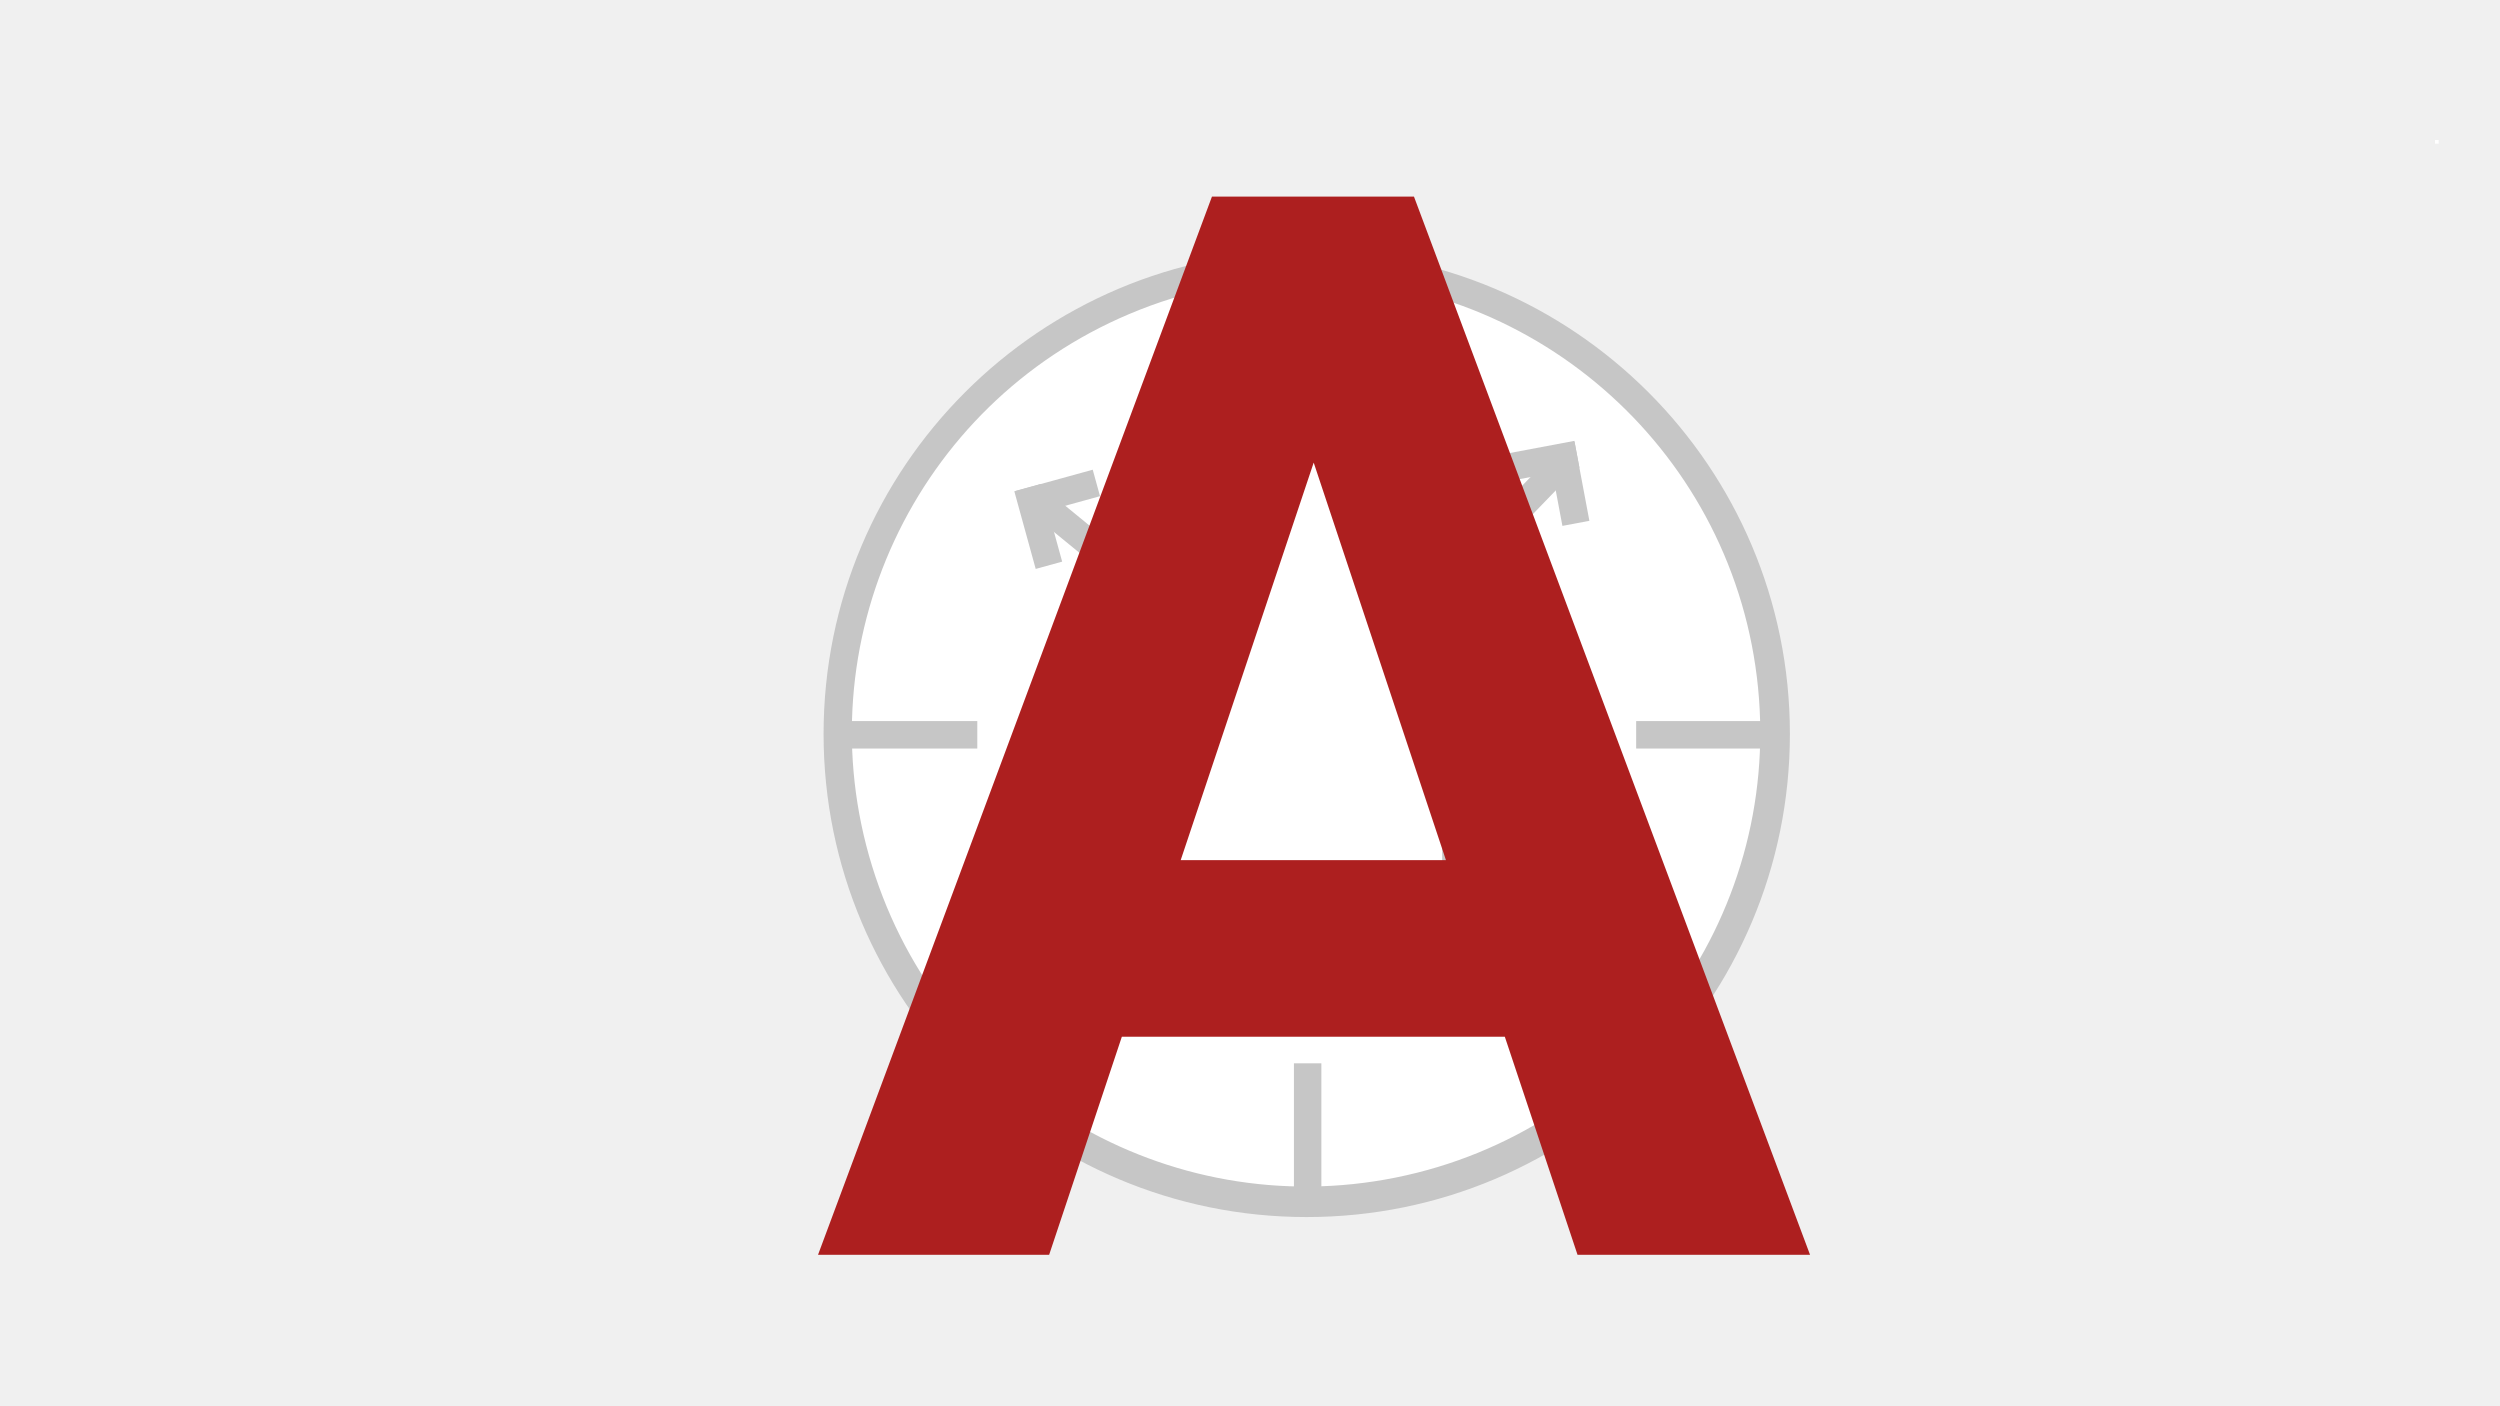
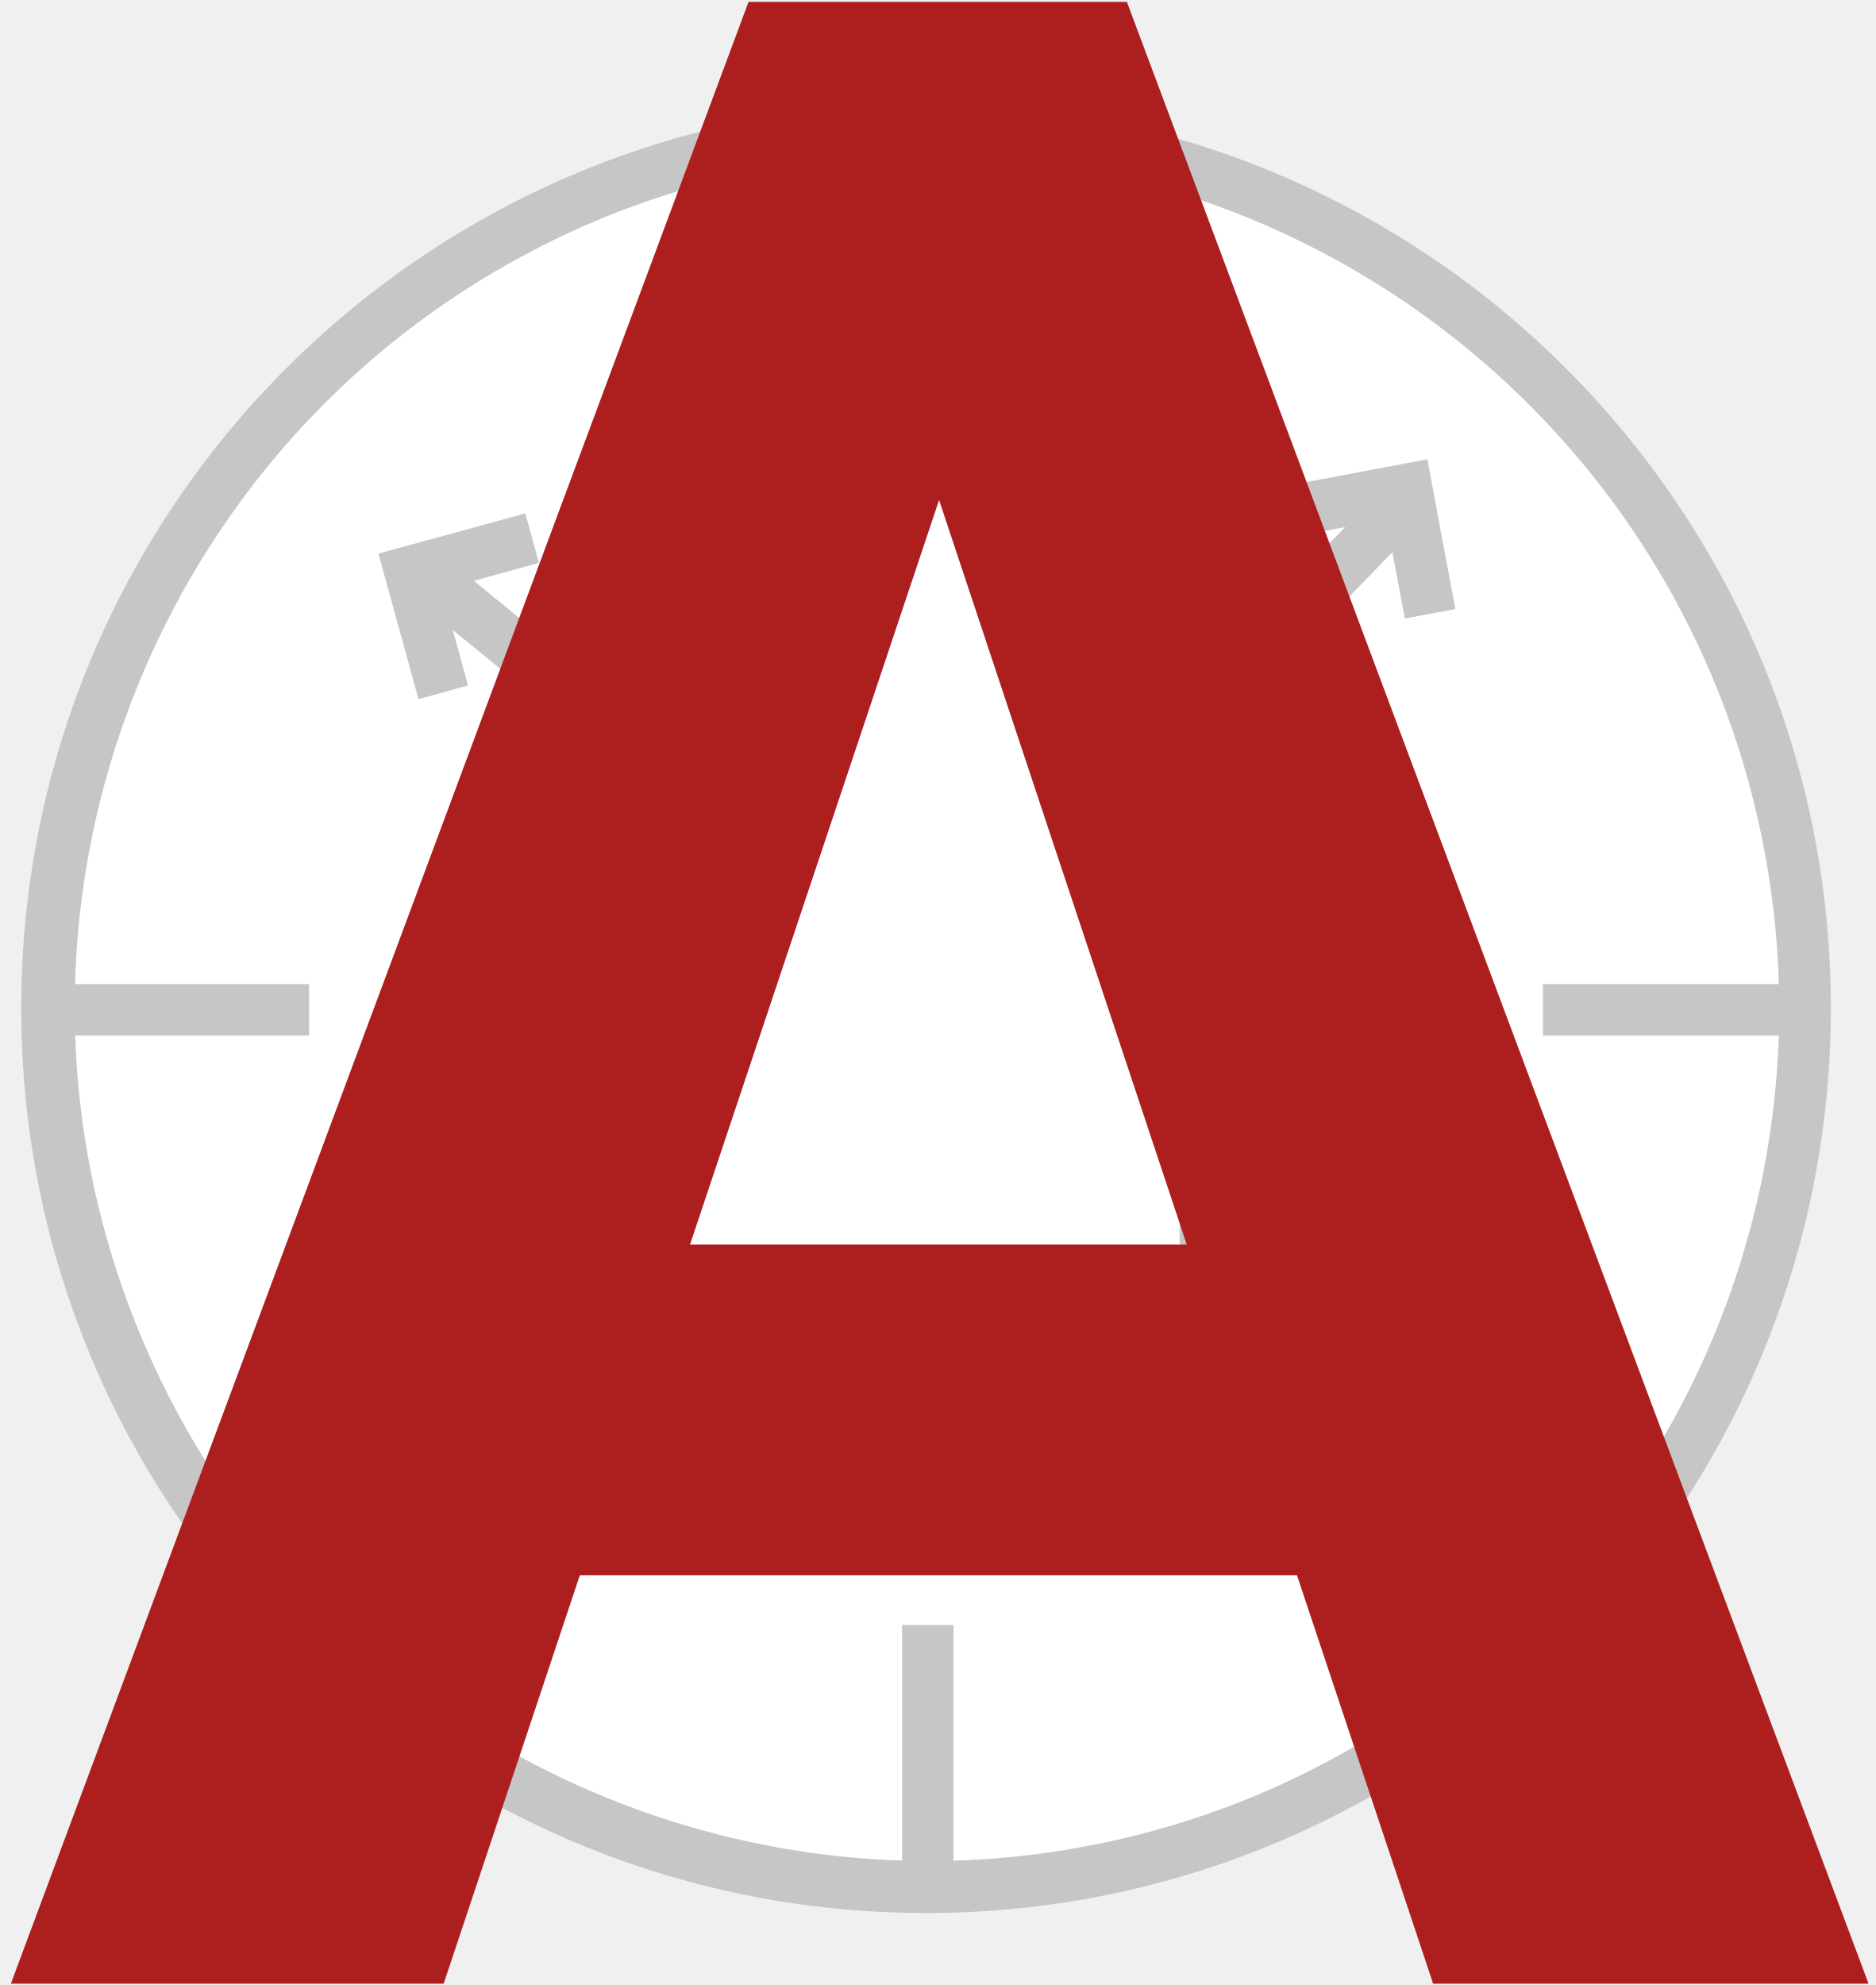
- <svg xmlns="http://www.w3.org/2000/svg" viewBox="0 0 1366 768">
+ <svg xmlns="http://www.w3.org/2000/svg" viewBox="0 0 547.21 579.11">
  <defs>
    <style>.cls-1,.cls-4{fill:#fff;}.cls-2{fill:#c6c6c6;}.cls-3{fill:none;}.cls-3,.cls-4{stroke:#c6c6c6;stroke-miterlimit:10;stroke-width:15px;}.cls-5{font-size:813.26px;fill:#ad1f1f;font-family:Roboto-Bold, Roboto;font-weight:700;}</style>
  </defs>
  <g id="Layer_1" data-name="Layer 1">
-     <path class="cls-1" d="M714,657.5a256.51,256.51,0,1,1,181.37-75.13A254.8,254.8,0,0,1,714,657.5Z" />
-     <path class="cls-2" d="M714,152a248.15,248.15,0,1,1-96.92,19.56A247.45,247.45,0,0,1,714,152m0-15c-145.8,0-264,118.2-264,264S568.2,665,714,665,978,546.8,978,401,859.8,137,714,137Z" />
-     <line class="cls-3" x1="714.5" y1="151.5" x2="714.5" y2="220.5" />
-     <line class="cls-3" x1="963" y1="401.5" x2="894" y2="401.5" />
-     <line class="cls-3" x1="534" y1="401.5" x2="465" y2="401.5" />
-     <line class="cls-3" x1="714.5" y1="581" x2="714.5" y2="650" />
-     <line class="cls-3" x1="710.5" y1="401.5" x2="857.5" y2="249.5" />
-     <line class="cls-3" x1="861.63" y1="248.26" x2="818.37" y2="256.4" />
-     <line class="cls-3" x1="861.07" y1="285.96" x2="852.93" y2="242.71" />
-     <line class="cls-3" x1="726.67" y1="404.37" x2="563.02" y2="270.45" />
-     <line class="cls-3" x1="561.45" y1="266.44" x2="573.14" y2="308.87" />
-     <line class="cls-3" x1="599.06" y1="263.88" x2="556.63" y2="275.57" />
+     <path class="cls-1" d="M270.2,550.61A256.5,256.5,0,0,1,88.83,112.74,256.5,256.5,0,0,1,451.58,475.49,254.85,254.85,0,0,1,270.2,550.61Z" />
+     <path class="cls-2" d="M270.2,45.11a249.07,249.07,0,0,1,96.92,478.44A249.07,249.07,0,0,1,173.29,64.67,247.4,247.4,0,0,1,270.2,45.11m0-15c-145.8,0-264,118.2-264,264s118.2,264,264,264,264-118.19,264-264-118.19-264-264-264Z" />
+     <line class="cls-3" x1="270.7" y1="44.61" x2="270.7" y2="113.61" />
+     <line class="cls-3" x1="519.2" y1="294.61" x2="450.2" y2="294.61" />
+     <line class="cls-3" x1="90.2" y1="294.61" x2="21.2" y2="294.61" />
+     <line class="cls-3" x1="270.7" y1="474.11" x2="270.7" y2="543.11" />
+     <line class="cls-3" x1="266.7" y1="294.61" x2="413.7" y2="142.61" />
+     <line class="cls-3" x1="417.83" y1="141.37" x2="374.58" y2="149.52" />
+     <line class="cls-3" x1="417.28" y1="179.07" x2="409.13" y2="135.82" />
+     <line class="cls-3" x1="282.87" y1="297.48" x2="119.23" y2="163.56" />
+     <line class="cls-3" x1="117.65" y1="159.55" x2="129.34" y2="201.98" />
+     <line class="cls-3" x1="155.26" y1="156.99" x2="112.83" y2="168.68" />
  </g>
  <g id="Layer_2" data-name="Layer 2">
-     <rect class="cls-4" x="627.5" y="240.5" width="168" height="246" />
-     <text class="cls-5" transform="translate(443.8 685.61)">A</text>
-     <rect class="cls-1" x="1330.5" y="76.5" width="2" height="2" />
+     <rect class="cls-4" x="183.7" y="133.61" width="168" height="246" />
+     <text class="cls-5" transform="translate(0 578.72)">A</text>
  </g>
</svg>
